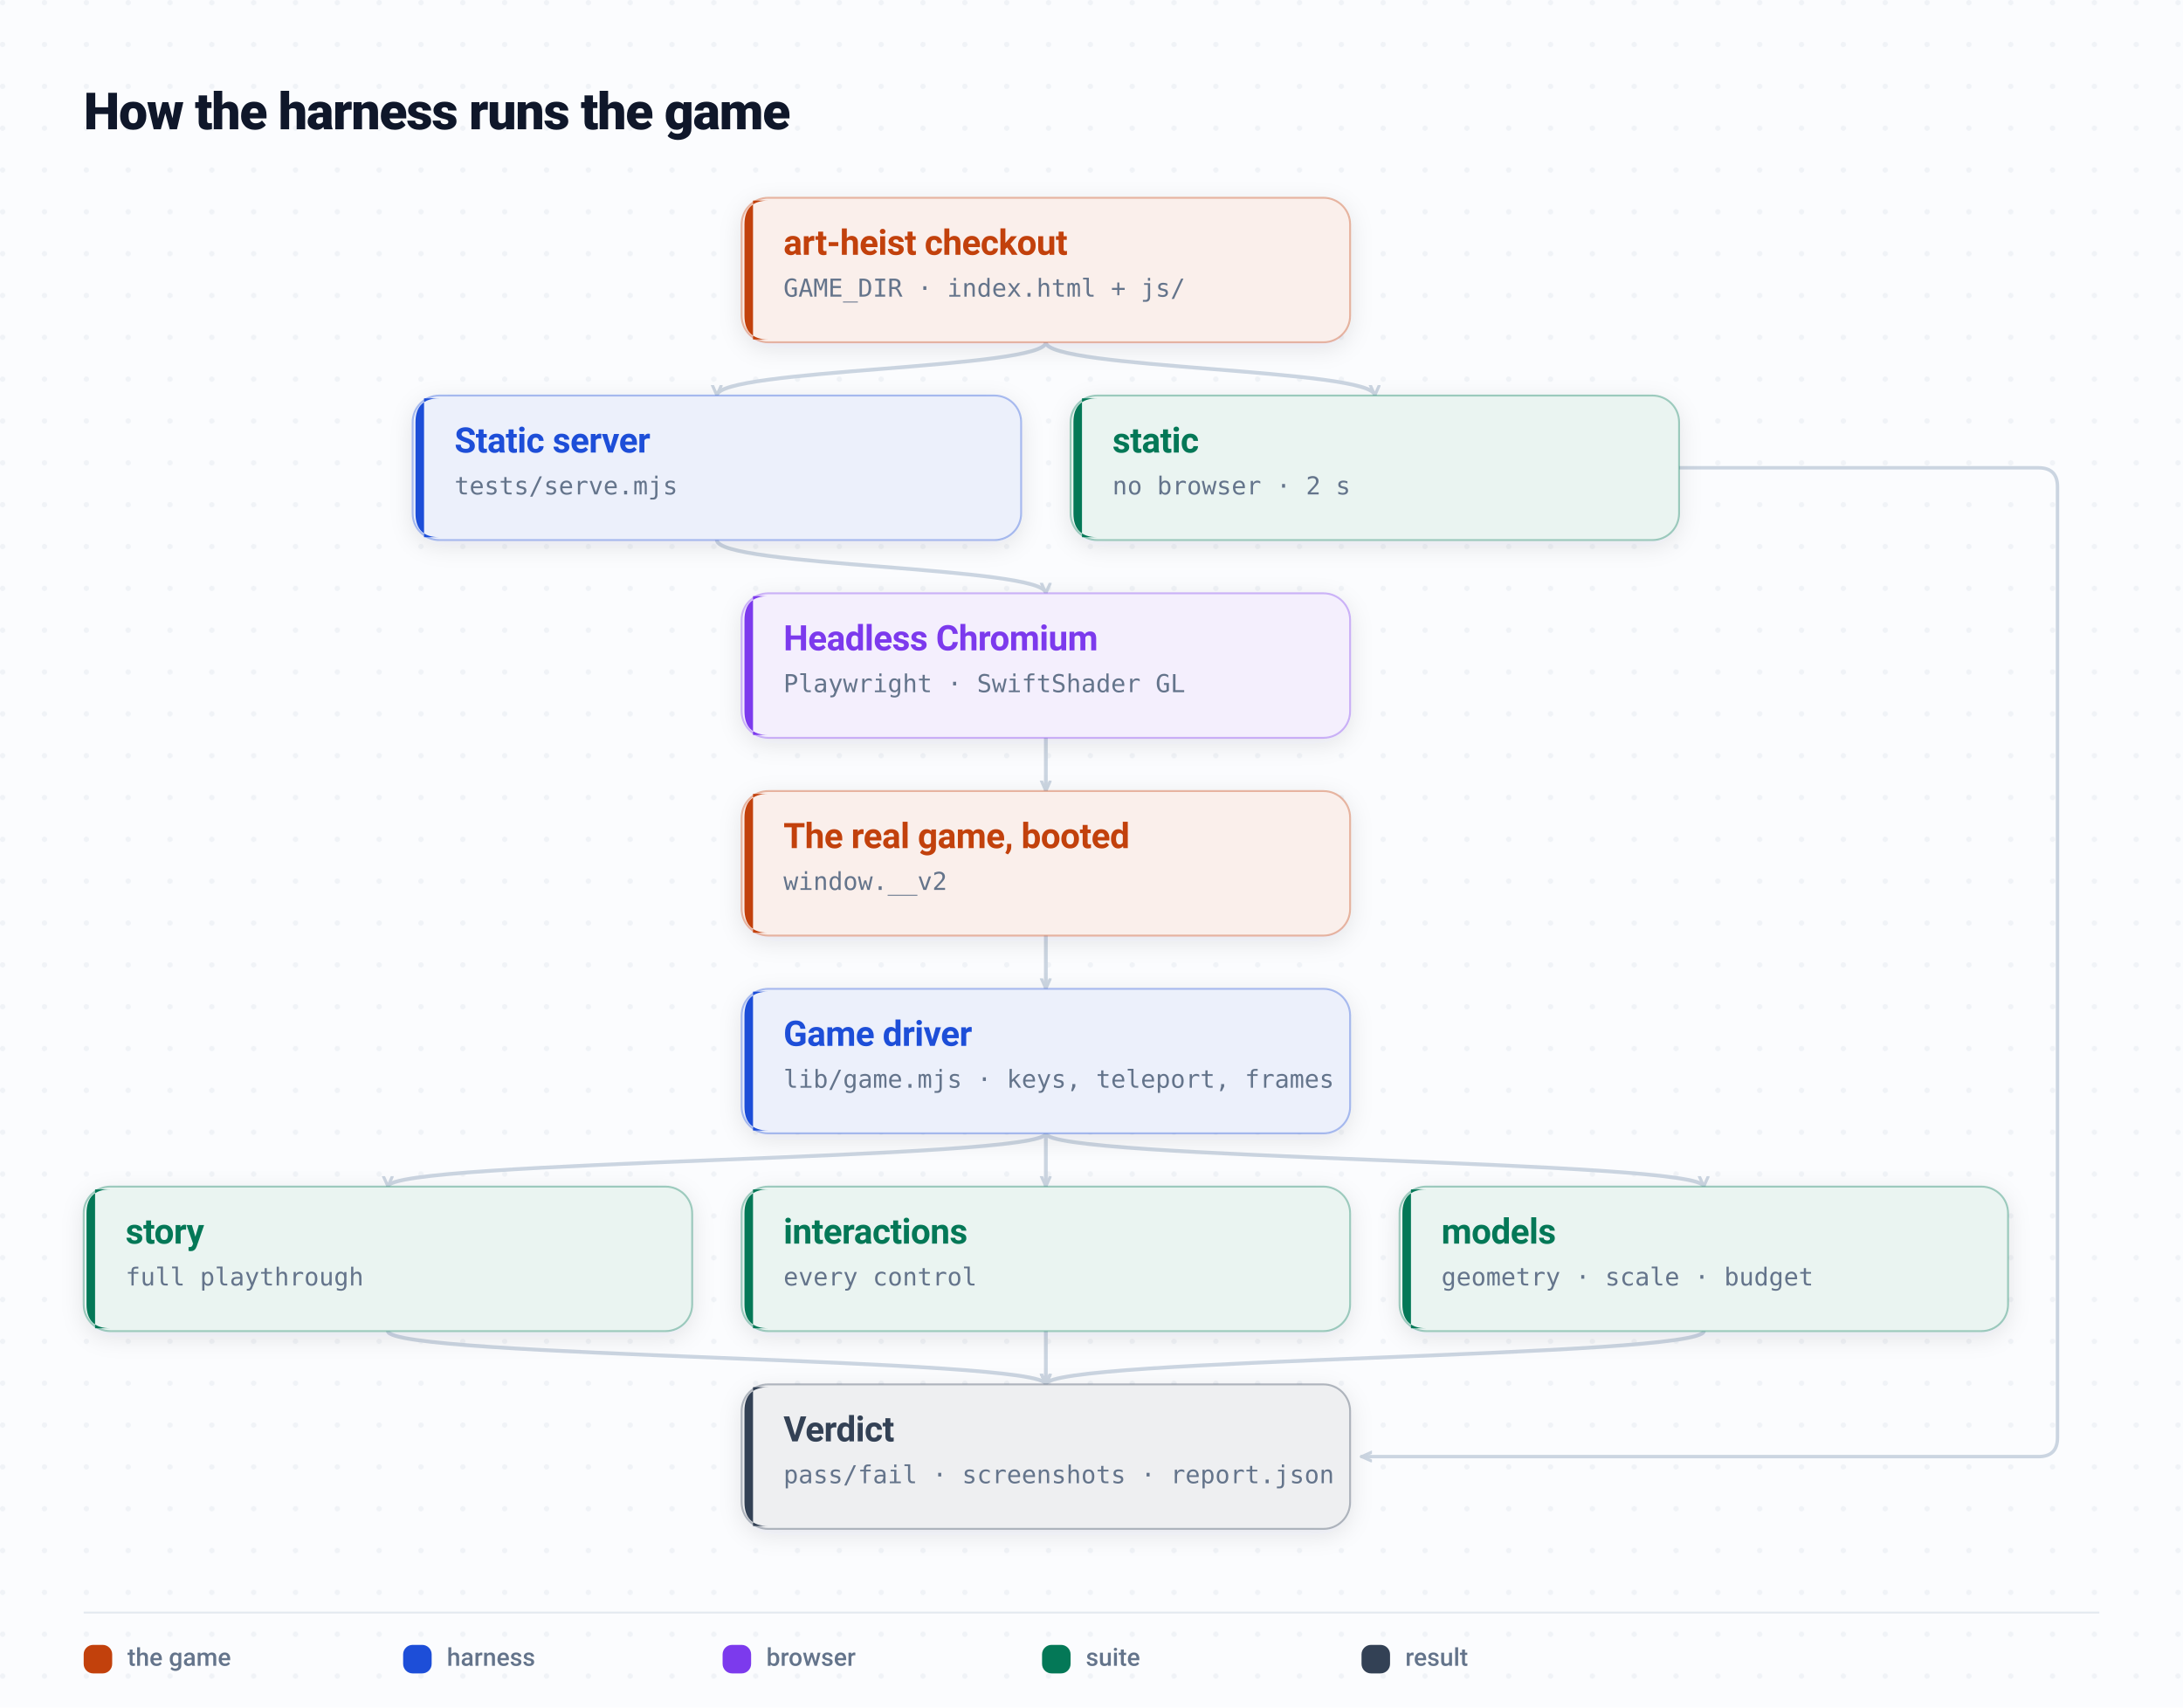
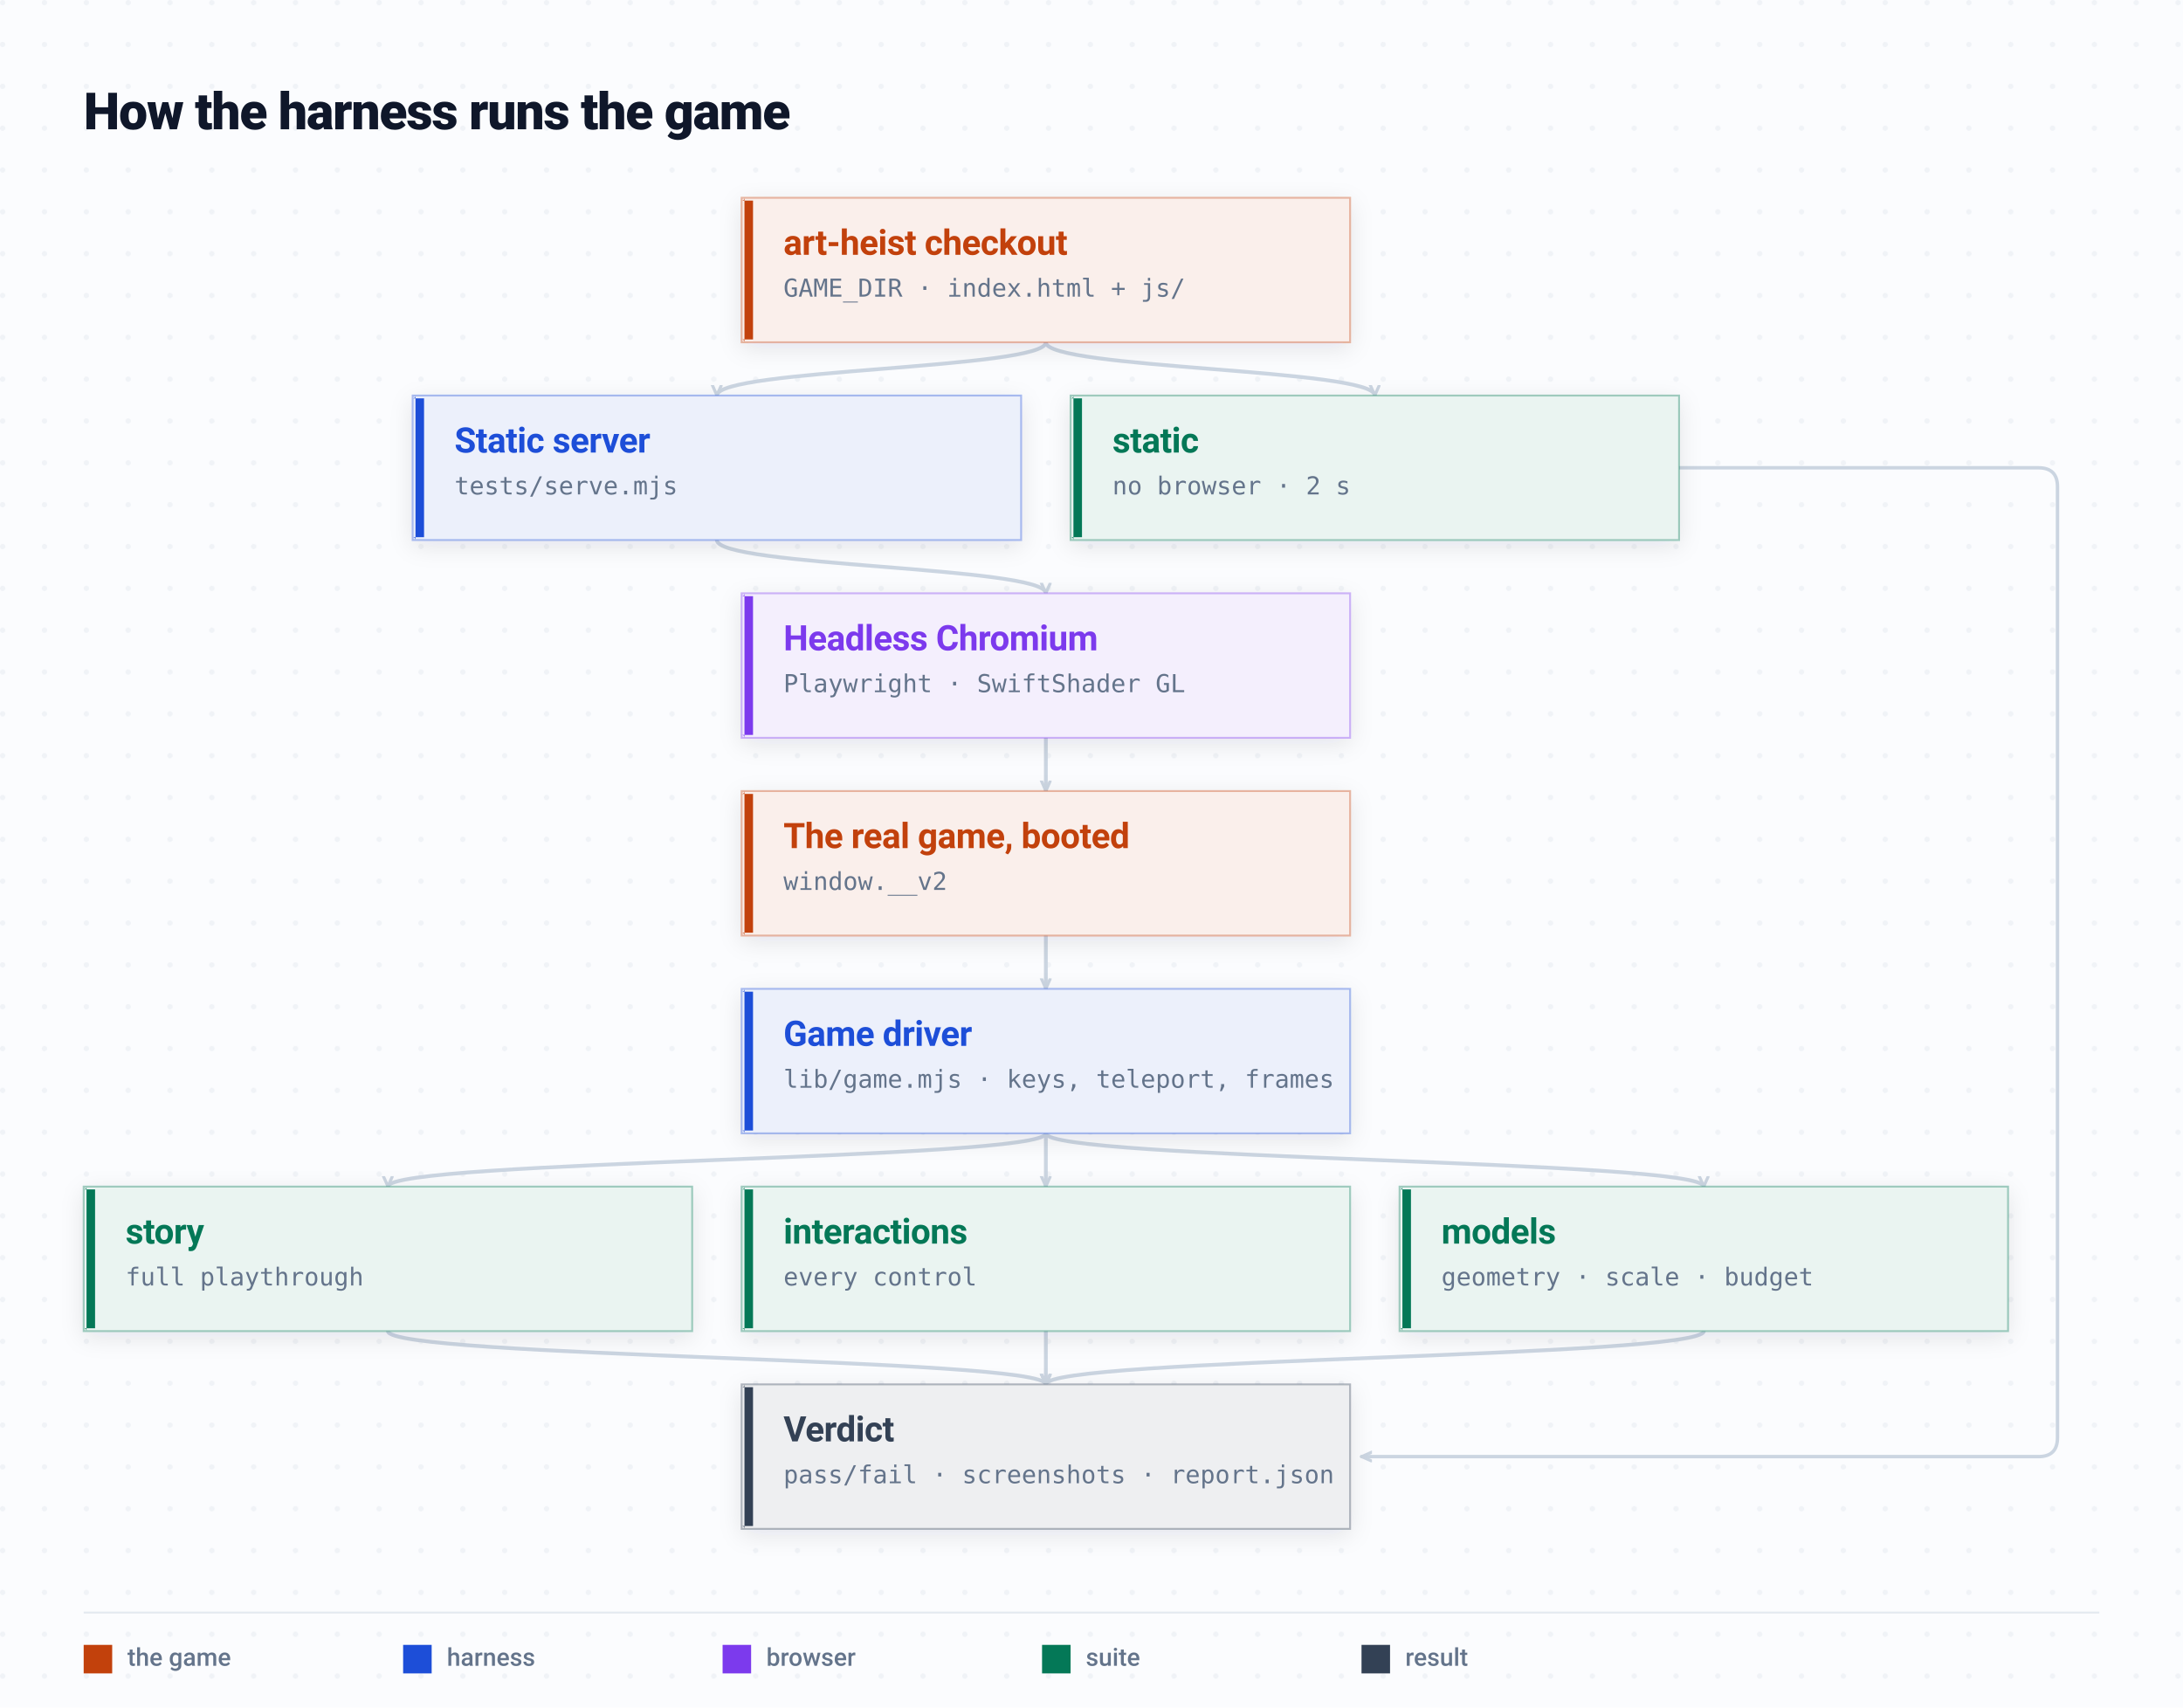
<svg xmlns="http://www.w3.org/2000/svg" width="1148" height="898" viewBox="0 0 1148 898" font-family="ui-sans-serif, -apple-system, BlinkMacSystemFont, &quot;Segoe UI&quot;, Roboto, Helvetica, Arial, sans-serif" role="img">
  <defs>
    <marker id="arrow" markerWidth="10" markerHeight="10" refX="5.5" refY="3" orient="auto" markerUnits="userSpaceOnUse">
      <path d="M0,0.6 L5.4,3 L0,5.4" fill="none" stroke="#cbd5e1" stroke-width="1.6" stroke-linecap="round" stroke-linejoin="round" />
    </marker>
    <filter id="shadow" x="-30%" y="-30%" width="160%" height="160%">
      <feDropShadow dx="0" dy="3" stdDeviation="6" flood-color="#0f172a" flood-opacity="0.10" />
    </filter>
    <pattern id="dots" width="22" height="22" patternUnits="userSpaceOnUse">
      <circle cx="1.4" cy="1.4" r="1.4" fill="#94a3b8" fill-opacity="0.1" />
    </pattern>
  </defs>
  <rect width="1148" height="898" fill="#fbfcfe" />
  <rect width="1148" height="898" fill="url(#dots)" />
  <text x="44" y="68" font-size="27" font-weight="800" letter-spacing="-0.5" fill="#0f172a">How the harness runs the game</text>
  <path d="M550,180 C550,194 377,194 377,208" fill="none" stroke="#cbd5e1" stroke-width="2" stroke-linecap="round" marker-end="url(#arrow)" />
  <path d="M377,284 C377,298 550,298 550,312" fill="none" stroke="#cbd5e1" stroke-width="2" stroke-linecap="round" marker-end="url(#arrow)" />
  <path d="M550,388 L550,416" fill="none" stroke="#cbd5e1" stroke-width="2" stroke-linecap="round" marker-end="url(#arrow)" />
  <path d="M550,492 L550,520" fill="none" stroke="#cbd5e1" stroke-width="2" stroke-linecap="round" marker-end="url(#arrow)" />
  <path d="M550,180 C550,194 723,194 723,208" fill="none" stroke="#cbd5e1" stroke-width="2" stroke-linecap="round" marker-end="url(#arrow)" />
  <path d="M550,596 C550,610 204,610 204,624" fill="none" stroke="#cbd5e1" stroke-width="2" stroke-linecap="round" marker-end="url(#arrow)" />
  <path d="M550,596 L550,624" fill="none" stroke="#cbd5e1" stroke-width="2" stroke-linecap="round" marker-end="url(#arrow)" />
  <path d="M550,596 C550,610 896,610 896,624" fill="none" stroke="#cbd5e1" stroke-width="2" stroke-linecap="round" marker-end="url(#arrow)" />
  <path d="M883,246 H1072 Q1082,246 1082,256 V756 Q1082,766 1072,766 H716" fill="none" stroke="#cbd5e1" stroke-width="1.8" stroke-linecap="round" marker-end="url(#arrow)" />
  <path d="M204,700 C204,714 550,714 550,728" fill="none" stroke="#cbd5e1" stroke-width="2" stroke-linecap="round" marker-end="url(#arrow)" />
  <path d="M550,700 L550,728" fill="none" stroke="#cbd5e1" stroke-width="2" stroke-linecap="round" marker-end="url(#arrow)" />
  <path d="M896,700 C896,714 550,714 550,728" fill="none" stroke="#cbd5e1" stroke-width="2" stroke-linecap="round" marker-end="url(#arrow)" />
-   <rect x="390" y="104" width="320" height="76" rx="14" ry="14" fill="#faefeb" stroke="#c2410c" stroke-opacity="0.35" stroke-width="1" filter="url(#shadow)" />
-   <path d="M396,105.5 L404,105.5 Q391.5,105.5 391.5,118 L391.5,166 Q391.5,178.5 404,178.5 L396,178.5 Z" fill="#c2410c" />
+   <rect x="390" y="104" width="320" height="76" rx="0" ry="0" fill="#faefeb" stroke="#c2410c" stroke-opacity="0.35" stroke-width="1" filter="url(#shadow)" />
+   <path d="M396,105.5 L390,105.5 Q391.5,105.5 391.5,104 L391.5,180 Q391.5,178.5 390,178.5 L396,178.5 Z" fill="#c2410c" />
  <text x="412" y="134" font-size="18.5" font-weight="750" letter-spacing="-0.2" fill="#c2410c">art-heist checkout</text>
  <text x="412" y="156" font-size="13" font-family="ui-monospace, SFMono-Regular, Menlo, &quot;Cascadia Code&quot;, monospace" fill="#64748b" opacity="1.0">GAME_DIR · index.html + js/</text>
-   <rect x="217" y="208" width="320" height="76" rx="14" ry="14" fill="#ecf0fb" stroke="#1d4ed8" stroke-opacity="0.35" stroke-width="1" filter="url(#shadow)" />
-   <path d="M223,209.5 L231,209.5 Q218.5,209.5 218.5,222 L218.5,270 Q218.5,282.5 231,282.5 L223,282.5 Z" fill="#1d4ed8" />
+   <rect x="217" y="208" width="320" height="76" rx="0" ry="0" fill="#ecf0fb" stroke="#1d4ed8" stroke-opacity="0.35" stroke-width="1" filter="url(#shadow)" />
+   <path d="M223,209.5 L217,209.5 Q218.5,209.5 218.5,208 L218.5,284 Q218.5,282.5 217,282.5 L223,282.5 Z" fill="#1d4ed8" />
  <text x="239" y="238" font-size="18.5" font-weight="750" letter-spacing="-0.2" fill="#1d4ed8">Static server</text>
  <text x="239" y="260" font-size="13" font-family="ui-monospace, SFMono-Regular, Menlo, &quot;Cascadia Code&quot;, monospace" fill="#64748b" opacity="1.0">tests/serve.mjs</text>
-   <rect x="390" y="312" width="320" height="76" rx="14" ry="14" fill="#f4effd" stroke="#7c3aed" stroke-opacity="0.35" stroke-width="1" filter="url(#shadow)" />
-   <path d="M396,313.5 L404,313.5 Q391.5,313.5 391.5,326 L391.5,374 Q391.5,386.5 404,386.5 L396,386.5 Z" fill="#7c3aed" />
+   <rect x="390" y="312" width="320" height="76" rx="0" ry="0" fill="#f4effd" stroke="#7c3aed" stroke-opacity="0.35" stroke-width="1" filter="url(#shadow)" />
+   <path d="M396,313.5 L390,313.5 Q391.5,313.5 391.5,312 L391.5,388 Q391.5,386.5 390,386.5 L396,386.5 Z" fill="#7c3aed" />
  <text x="412" y="342" font-size="18.5" font-weight="750" letter-spacing="-0.2" fill="#7c3aed">Headless Chromium</text>
  <text x="412" y="364" font-size="13" font-family="ui-monospace, SFMono-Regular, Menlo, &quot;Cascadia Code&quot;, monospace" fill="#64748b" opacity="1.0">Playwright · SwiftShader GL</text>
-   <rect x="390" y="416" width="320" height="76" rx="14" ry="14" fill="#faefeb" stroke="#c2410c" stroke-opacity="0.35" stroke-width="1" filter="url(#shadow)" />
-   <path d="M396,417.5 L404,417.5 Q391.5,417.5 391.5,430 L391.5,478 Q391.5,490.5 404,490.5 L396,490.5 Z" fill="#c2410c" />
+   <rect x="390" y="416" width="320" height="76" rx="0" ry="0" fill="#faefeb" stroke="#c2410c" stroke-opacity="0.35" stroke-width="1" filter="url(#shadow)" />
+   <path d="M396,417.5 L390,417.5 Q391.5,417.5 391.5,416 L391.5,492 Q391.5,490.5 390,490.5 L396,490.5 Z" fill="#c2410c" />
  <text x="412" y="446" font-size="18.5" font-weight="750" letter-spacing="-0.2" fill="#c2410c">The real game, booted</text>
  <text x="412" y="468" font-size="13" font-family="ui-monospace, SFMono-Regular, Menlo, &quot;Cascadia Code&quot;, monospace" fill="#64748b" opacity="1.0">window.__v2</text>
-   <rect x="390" y="520" width="320" height="76" rx="14" ry="14" fill="#ecf0fb" stroke="#1d4ed8" stroke-opacity="0.35" stroke-width="1" filter="url(#shadow)" />
-   <path d="M396,521.5 L404,521.5 Q391.5,521.5 391.5,534 L391.5,582 Q391.5,594.5 404,594.5 L396,594.5 Z" fill="#1d4ed8" />
+   <rect x="390" y="520" width="320" height="76" rx="0" ry="0" fill="#ecf0fb" stroke="#1d4ed8" stroke-opacity="0.35" stroke-width="1" filter="url(#shadow)" />
+   <path d="M396,521.5 L390,521.5 Q391.5,521.5 391.5,520 L391.5,596 Q391.5,594.5 390,594.5 L396,594.5 Z" fill="#1d4ed8" />
  <text x="412" y="550" font-size="18.5" font-weight="750" letter-spacing="-0.2" fill="#1d4ed8">Game driver</text>
  <text x="412" y="572" font-size="13" font-family="ui-monospace, SFMono-Regular, Menlo, &quot;Cascadia Code&quot;, monospace" fill="#64748b" opacity="1.0">lib/game.mjs · keys, teleport, frames</text>
-   <rect x="563" y="208" width="320" height="76" rx="14" ry="14" fill="#eaf4f1" stroke="#047857" stroke-opacity="0.35" stroke-width="1" filter="url(#shadow)" />
-   <path d="M569,209.5 L577,209.5 Q564.5,209.5 564.5,222 L564.5,270 Q564.5,282.5 577,282.5 L569,282.5 Z" fill="#047857" />
+   <rect x="563" y="208" width="320" height="76" rx="0" ry="0" fill="#eaf4f1" stroke="#047857" stroke-opacity="0.35" stroke-width="1" filter="url(#shadow)" />
+   <path d="M569,209.5 L563,209.5 Q564.5,209.5 564.5,208 L564.5,284 Q564.5,282.5 563,282.5 L569,282.5 Z" fill="#047857" />
  <text x="585" y="238" font-size="18.5" font-weight="750" letter-spacing="-0.2" fill="#047857">static</text>
  <text x="585" y="260" font-size="13" font-family="ui-monospace, SFMono-Regular, Menlo, &quot;Cascadia Code&quot;, monospace" fill="#64748b" opacity="1.0">no browser · 2 s</text>
-   <rect x="44" y="624" width="320" height="76" rx="14" ry="14" fill="#eaf4f1" stroke="#047857" stroke-opacity="0.35" stroke-width="1" filter="url(#shadow)" />
-   <path d="M50,625.5 L58,625.5 Q45.5,625.5 45.5,638 L45.5,686 Q45.5,698.5 58,698.5 L50,698.5 Z" fill="#047857" />
+   <rect x="44" y="624" width="320" height="76" rx="0" ry="0" fill="#eaf4f1" stroke="#047857" stroke-opacity="0.35" stroke-width="1" filter="url(#shadow)" />
+   <path d="M50,625.5 L44,625.5 Q45.5,625.5 45.5,624 L45.5,700 Q45.5,698.5 44,698.5 L50,698.5 Z" fill="#047857" />
  <text x="66" y="654" font-size="18.5" font-weight="750" letter-spacing="-0.2" fill="#047857">story</text>
  <text x="66" y="676" font-size="13" font-family="ui-monospace, SFMono-Regular, Menlo, &quot;Cascadia Code&quot;, monospace" fill="#64748b" opacity="1.0">full playthrough</text>
-   <rect x="390" y="624" width="320" height="76" rx="14" ry="14" fill="#eaf4f1" stroke="#047857" stroke-opacity="0.35" stroke-width="1" filter="url(#shadow)" />
-   <path d="M396,625.5 L404,625.5 Q391.5,625.5 391.5,638 L391.5,686 Q391.5,698.5 404,698.5 L396,698.5 Z" fill="#047857" />
+   <rect x="390" y="624" width="320" height="76" rx="0" ry="0" fill="#eaf4f1" stroke="#047857" stroke-opacity="0.35" stroke-width="1" filter="url(#shadow)" />
+   <path d="M396,625.5 L390,625.5 Q391.5,625.5 391.5,624 L391.5,700 Q391.5,698.5 390,698.5 L396,698.5 Z" fill="#047857" />
  <text x="412" y="654" font-size="18.5" font-weight="750" letter-spacing="-0.2" fill="#047857">interactions</text>
  <text x="412" y="676" font-size="13" font-family="ui-monospace, SFMono-Regular, Menlo, &quot;Cascadia Code&quot;, monospace" fill="#64748b" opacity="1.0">every control</text>
-   <rect x="736" y="624" width="320" height="76" rx="14" ry="14" fill="#eaf4f1" stroke="#047857" stroke-opacity="0.35" stroke-width="1" filter="url(#shadow)" />
-   <path d="M742,625.5 L750,625.5 Q737.5,625.5 737.5,638 L737.5,686 Q737.5,698.5 750,698.5 L742,698.5 Z" fill="#047857" />
+   <rect x="736" y="624" width="320" height="76" rx="0" ry="0" fill="#eaf4f1" stroke="#047857" stroke-opacity="0.35" stroke-width="1" filter="url(#shadow)" />
+   <path d="M742,625.5 L736,625.5 Q737.5,625.5 737.5,624 L737.5,700 Q737.5,698.5 736,698.5 L742,698.5 Z" fill="#047857" />
  <text x="758" y="654" font-size="18.5" font-weight="750" letter-spacing="-0.2" fill="#047857">models</text>
  <text x="758" y="676" font-size="13" font-family="ui-monospace, SFMono-Regular, Menlo, &quot;Cascadia Code&quot;, monospace" fill="#64748b" opacity="1.0">geometry · scale · budget</text>
-   <rect x="390" y="728" width="320" height="76" rx="14" ry="14" fill="#eeeff1" stroke="#334155" stroke-opacity="0.35" stroke-width="1" filter="url(#shadow)" />
-   <path d="M396,729.5 L404,729.5 Q391.5,729.5 391.5,742 L391.5,790 Q391.5,802.5 404,802.5 L396,802.5 Z" fill="#334155" />
+   <rect x="390" y="728" width="320" height="76" rx="0" ry="0" fill="#eeeff1" stroke="#334155" stroke-opacity="0.35" stroke-width="1" filter="url(#shadow)" />
+   <path d="M396,729.5 L390,729.5 Q391.5,729.5 391.5,728 L391.5,804 Q391.5,802.5 390,802.5 L396,802.5 Z" fill="#334155" />
  <text x="412" y="758" font-size="18.5" font-weight="750" letter-spacing="-0.2" fill="#334155">Verdict</text>
  <text x="412" y="780" font-size="13" font-family="ui-monospace, SFMono-Regular, Menlo, &quot;Cascadia Code&quot;, monospace" fill="#64748b" opacity="1.0">pass/fail · screenshots · report.json</text>
  <line x1="44" y1="848" x2="1104" y2="848" stroke="#cbd5e1" stroke-width="1" opacity="0.5" />
-   <rect x="44" y="865" width="15" height="15" rx="5" fill="#c2410c" />
+   <rect x="44" y="865" width="15" height="15" rx="0" fill="#c2410c" />
  <text x="67" y="876" font-size="13" font-weight="500" fill="#64748b">the game</text>
-   <rect x="212" y="865" width="15" height="15" rx="5" fill="#1d4ed8" />
+   <rect x="212" y="865" width="15" height="15" rx="0" fill="#1d4ed8" />
  <text x="235" y="876" font-size="13" font-weight="500" fill="#64748b">harness</text>
-   <rect x="380" y="865" width="15" height="15" rx="5" fill="#7c3aed" />
+   <rect x="380" y="865" width="15" height="15" rx="0" fill="#7c3aed" />
  <text x="403" y="876" font-size="13" font-weight="500" fill="#64748b">browser</text>
-   <rect x="548" y="865" width="15" height="15" rx="5" fill="#047857" />
+   <rect x="548" y="865" width="15" height="15" rx="0" fill="#047857" />
  <text x="571" y="876" font-size="13" font-weight="500" fill="#64748b">suite</text>
-   <rect x="716" y="865" width="15" height="15" rx="5" fill="#334155" />
+   <rect x="716" y="865" width="15" height="15" rx="0" fill="#334155" />
  <text x="739" y="876" font-size="13" font-weight="500" fill="#64748b">result</text>
</svg>
